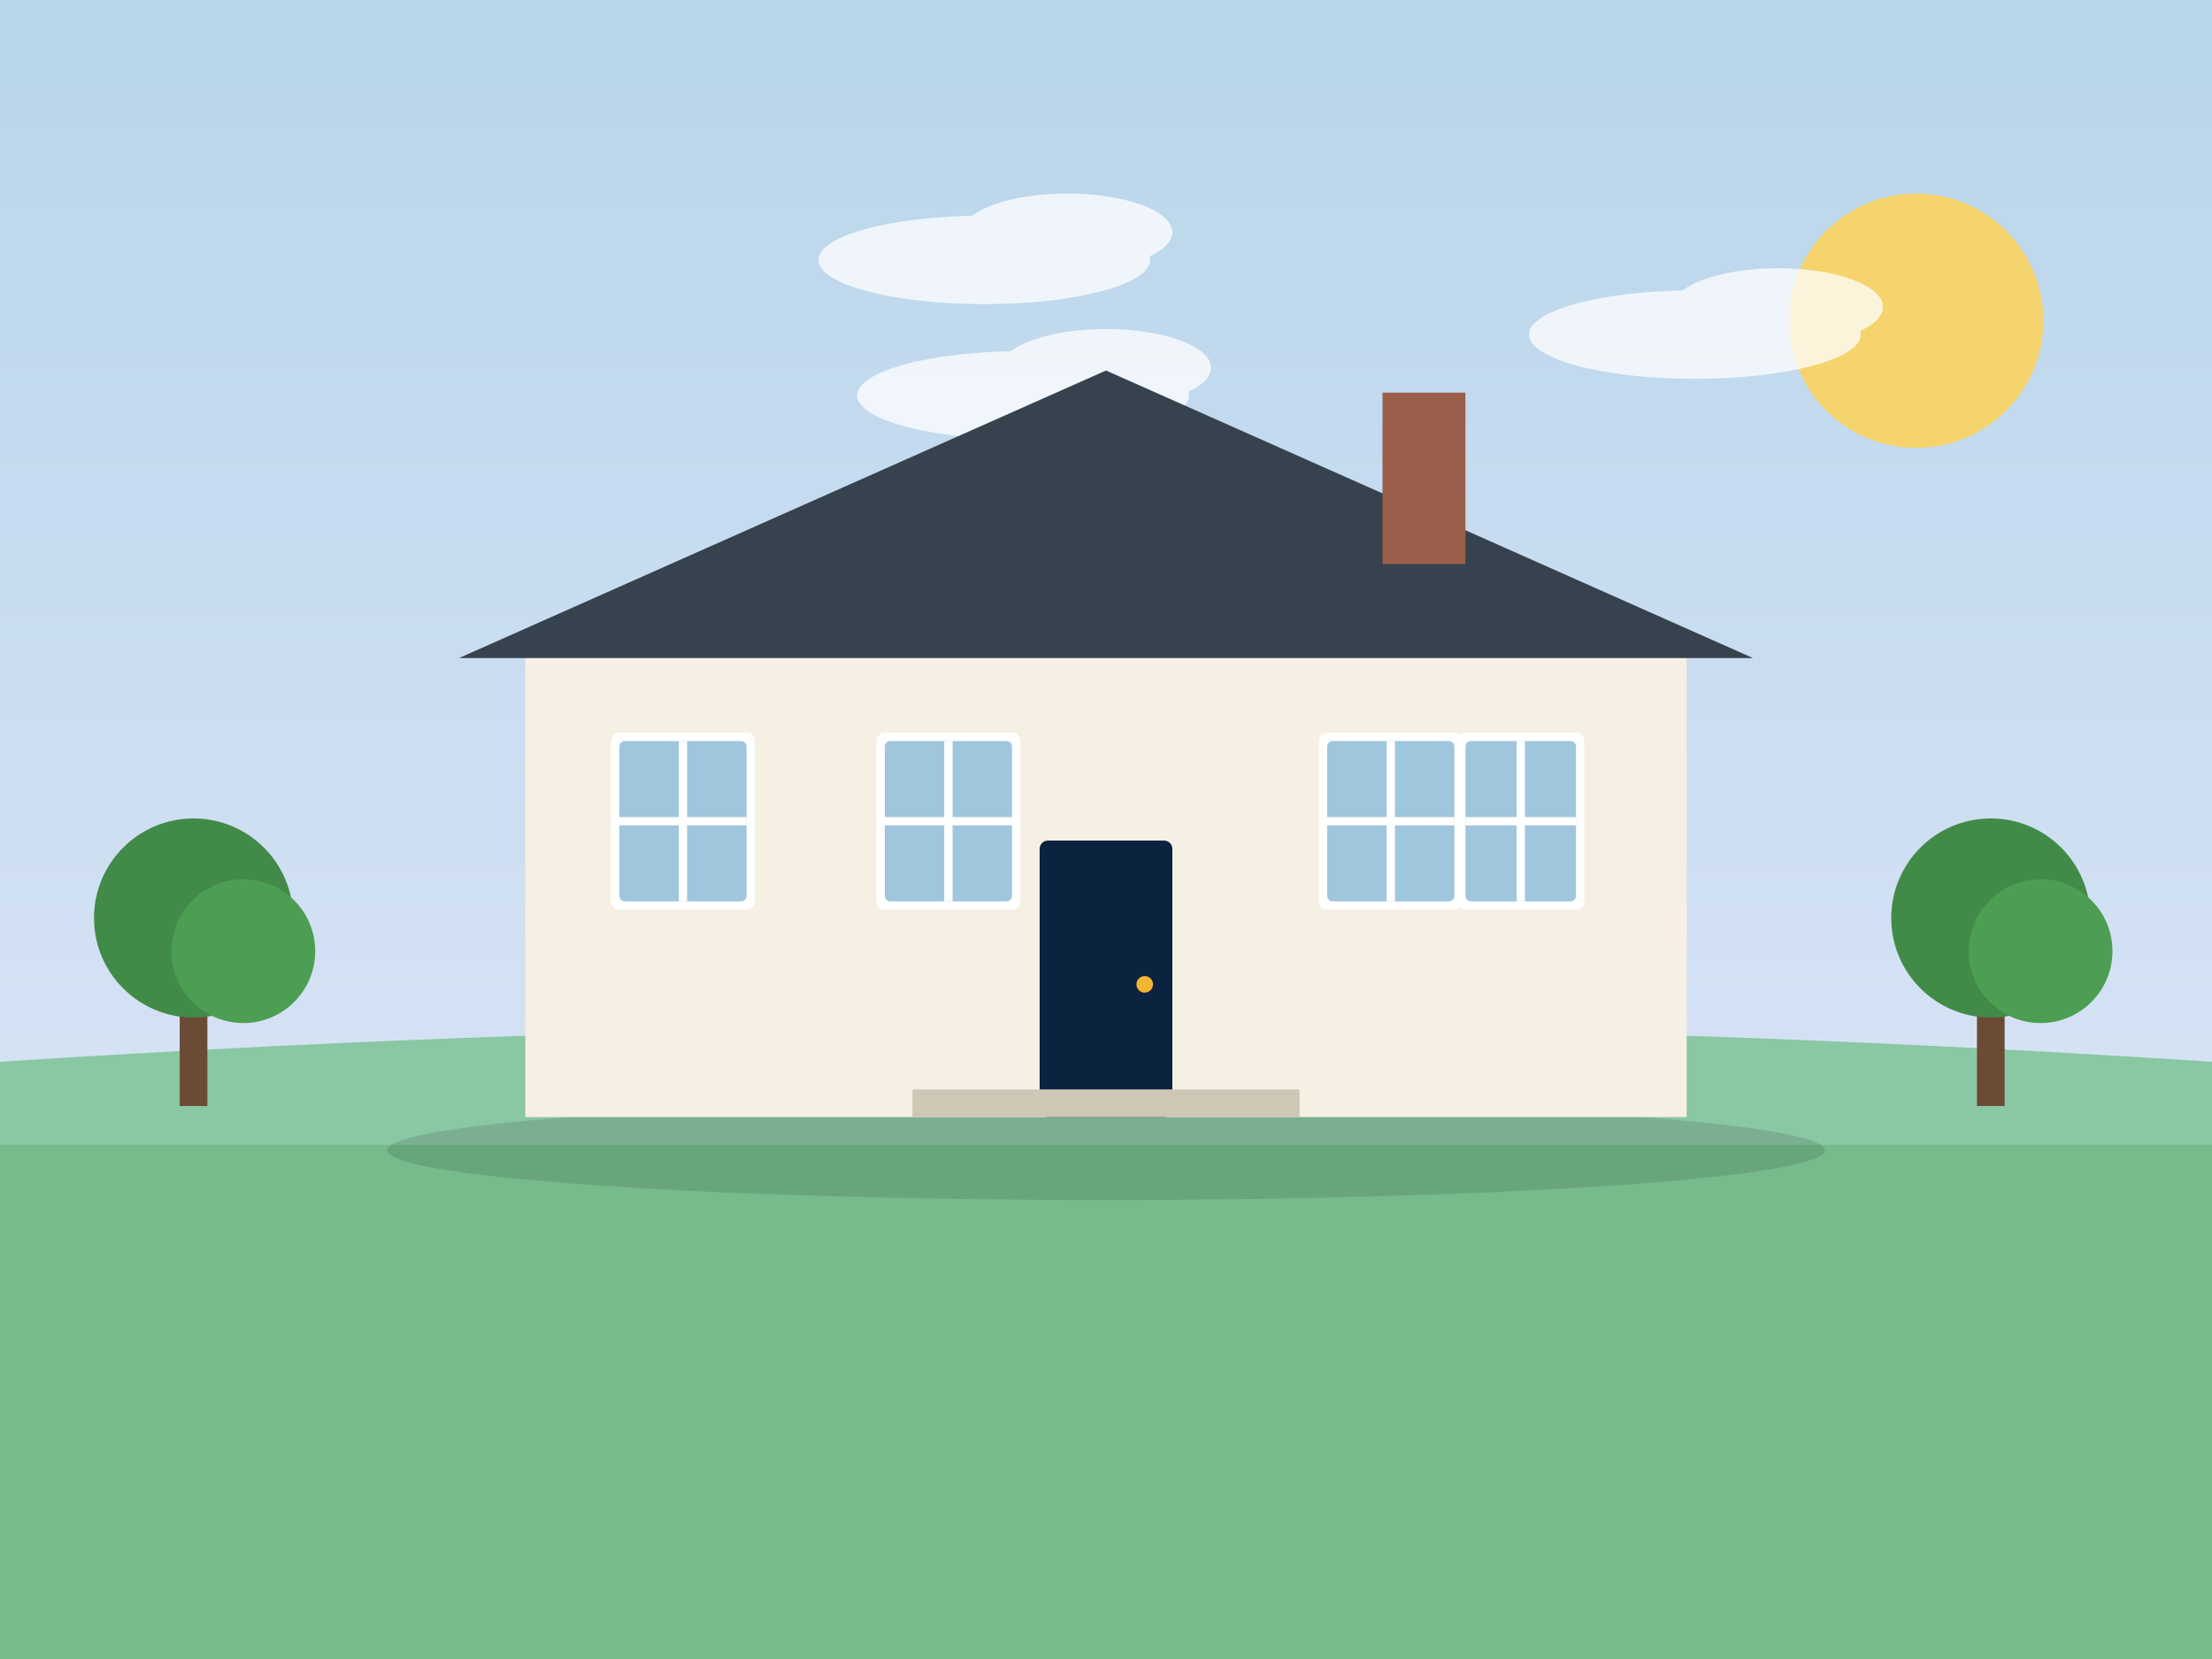
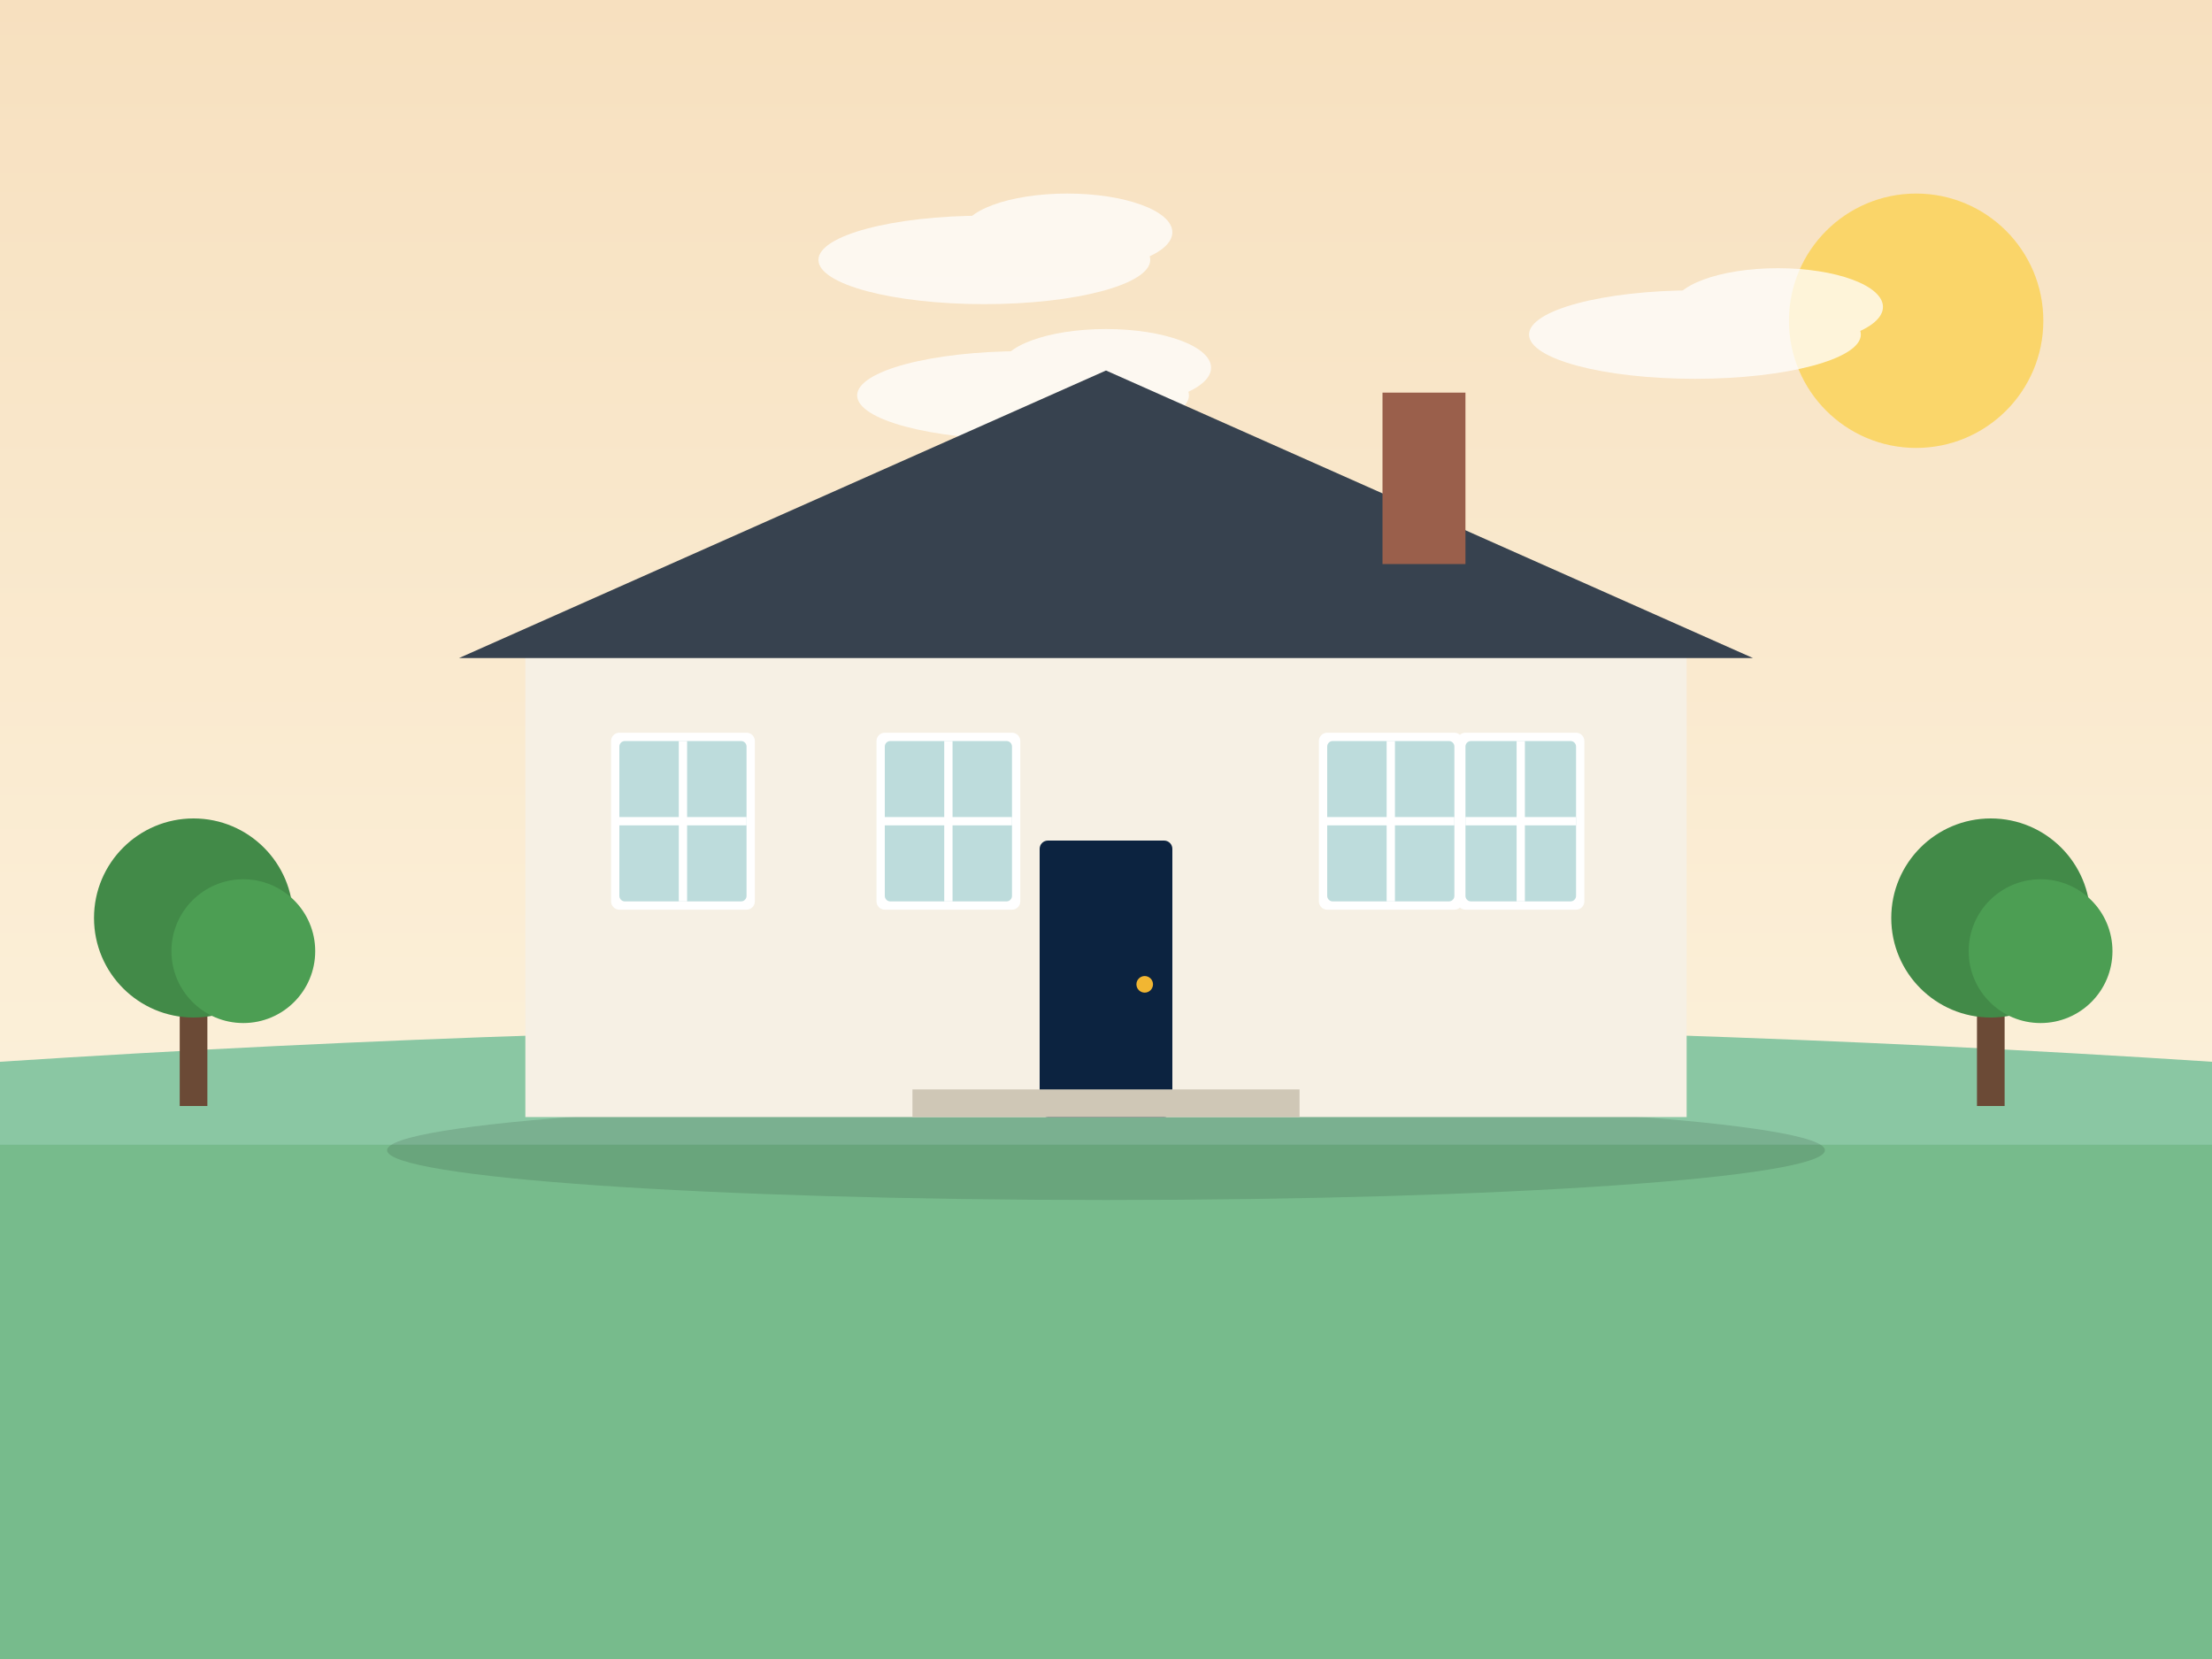
<svg xmlns="http://www.w3.org/2000/svg" viewBox="0 0 800 600" role="img" aria-label="Move-in ready ranch near Birch Grove Park in Northfield, NJ">
  <defs>
    <linearGradient id="s" x1="0" y1="0" x2="0" y2="1">
-       <stop offset="0" stop-color="hsl(205,55%,82%)" />
-       <stop offset="1" stop-color="hsl(230,70%,94%)" />
+       <stop offset="0" stop-color="hsl(35,78%,86%)" />
+       <stop offset="1" stop-color="hsl(45,95%,95%)" />
    </linearGradient>
  </defs>
  <rect width="800" height="600" fill="url(#s)" />
  <circle cx="693" cy="116" r="46" fill="#fbd45f" opacity=".9" />
  <g fill="#fff" opacity=".75">
    <ellipse cx="370" cy="143" rx="60" ry="16" />
    <ellipse cx="400" cy="133" rx="38" ry="14" />
  </g>
  <g fill="#fff" opacity=".75">
    <ellipse cx="356" cy="94" rx="60" ry="16" />
    <ellipse cx="386" cy="84" rx="38" ry="14" />
  </g>
  <g fill="#fff" opacity=".75">
    <ellipse cx="613" cy="121" rx="60" ry="16" />
    <ellipse cx="643" cy="111" rx="38" ry="14" />
  </g>
  <path d="M0 384 Q400.0 358 800 384 V600 H0Z" fill="hsl(145,35%,66%)" />
  <rect y="414" width="800" height="600" fill="hsl(135,32%,56%)" opacity=".6" />
  <ellipse cx="400" cy="416" rx="260" ry="18" fill="#000" opacity=".12" />
  <rect x="190" y="234" width="420" height="170" fill="#f6f0e4" />
  <path d="M166 238 L400.0 134 L634 238Z" fill="#37424f" />
  <rect x="500" y="142" width="30" height="62" fill="#9a5f4b" />
  <rect x="221" y="265" width="52" height="64" rx="3" fill="#fff" />
-   <rect x="224" y="268" width="46" height="58" rx="2" fill="#9fc6dd" />
+   <rect x="224" y="268" width="46" height="58" rx="2" fill="#bddcdc" />
  <path d="M247.0 268V326M224 297.0H270" stroke="#fff" stroke-width="3" />
  <rect x="317" y="265" width="52" height="64" rx="3" fill="#fff" />
-   <rect x="320" y="268" width="46" height="58" rx="2" fill="#9fc6dd" />
+   <rect x="320" y="268" width="46" height="58" rx="2" fill="#bddcdc" />
  <path d="M343.0 268V326M320 297.0H366" stroke="#fff" stroke-width="3" />
  <rect x="477" y="265" width="52" height="64" rx="3" fill="#fff" />
-   <rect x="480" y="268" width="46" height="58" rx="2" fill="#9fc6dd" />
+   <rect x="480" y="268" width="46" height="58" rx="2" fill="#bddcdc" />
  <path d="M503.0 268V326M480 297.0H526" stroke="#fff" stroke-width="3" />
  <rect x="527" y="265" width="46" height="64" rx="3" fill="#fff" />
-   <rect x="530" y="268" width="40" height="58" rx="2" fill="#9fc6dd" />
+   <rect x="530" y="268" width="40" height="58" rx="2" fill="#bddcdc" />
  <path d="M550.0 268V326M530 297.0H570" stroke="#fff" stroke-width="3" />
  <rect x="376.0" y="304" width="48" height="100" rx="3" fill="#0c2340" />
  <circle cx="414.0" cy="356" r="3" fill="#f2b632" />
  <rect x="330.0" y="394" width="140" height="10" fill="#cfc7b6" />
  <rect x="65" y="354" width="10" height="46" fill="#6b4a36" />
  <circle cx="70" cy="332" r="36" fill="hsl(125,35%,40%)" />
  <circle cx="88" cy="344" r="26" fill="hsl(125,35%,46%)" />
  <rect x="715" y="354" width="10" height="46" fill="#6b4a36" />
  <circle cx="720" cy="332" r="36" fill="hsl(125,35%,40%)" />
  <circle cx="738" cy="344" r="26" fill="hsl(125,35%,46%)" />
</svg>
